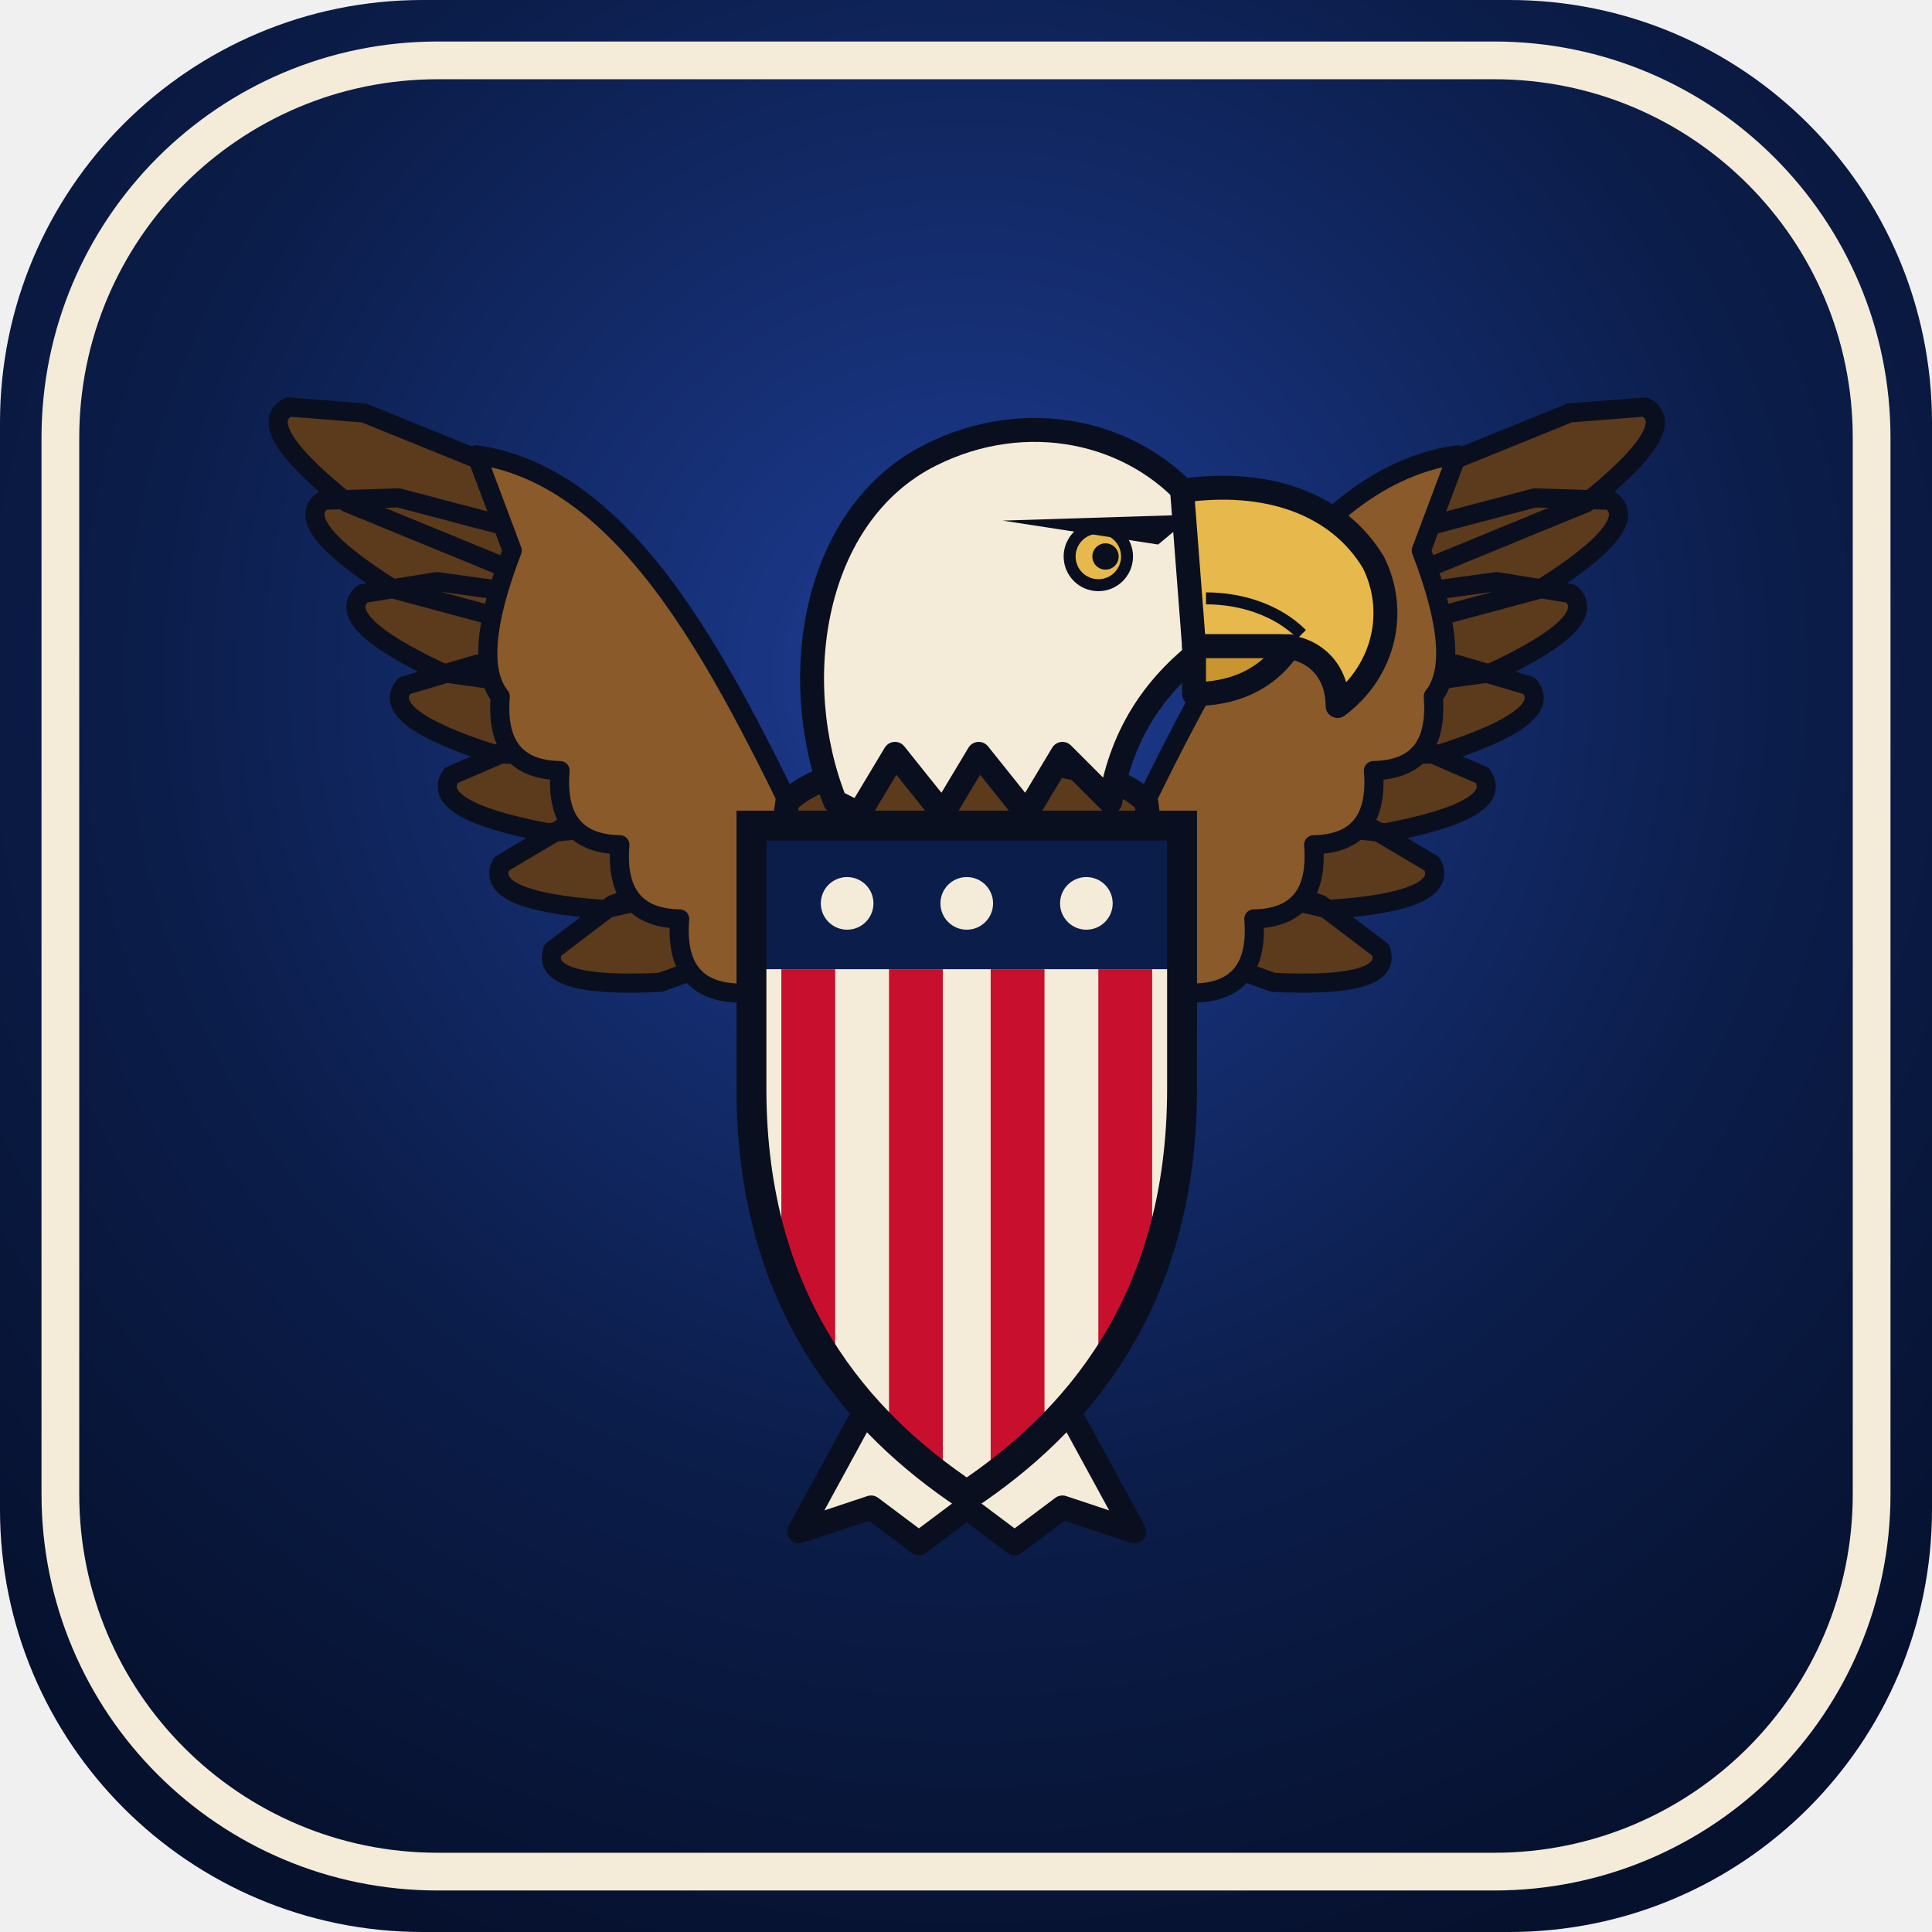
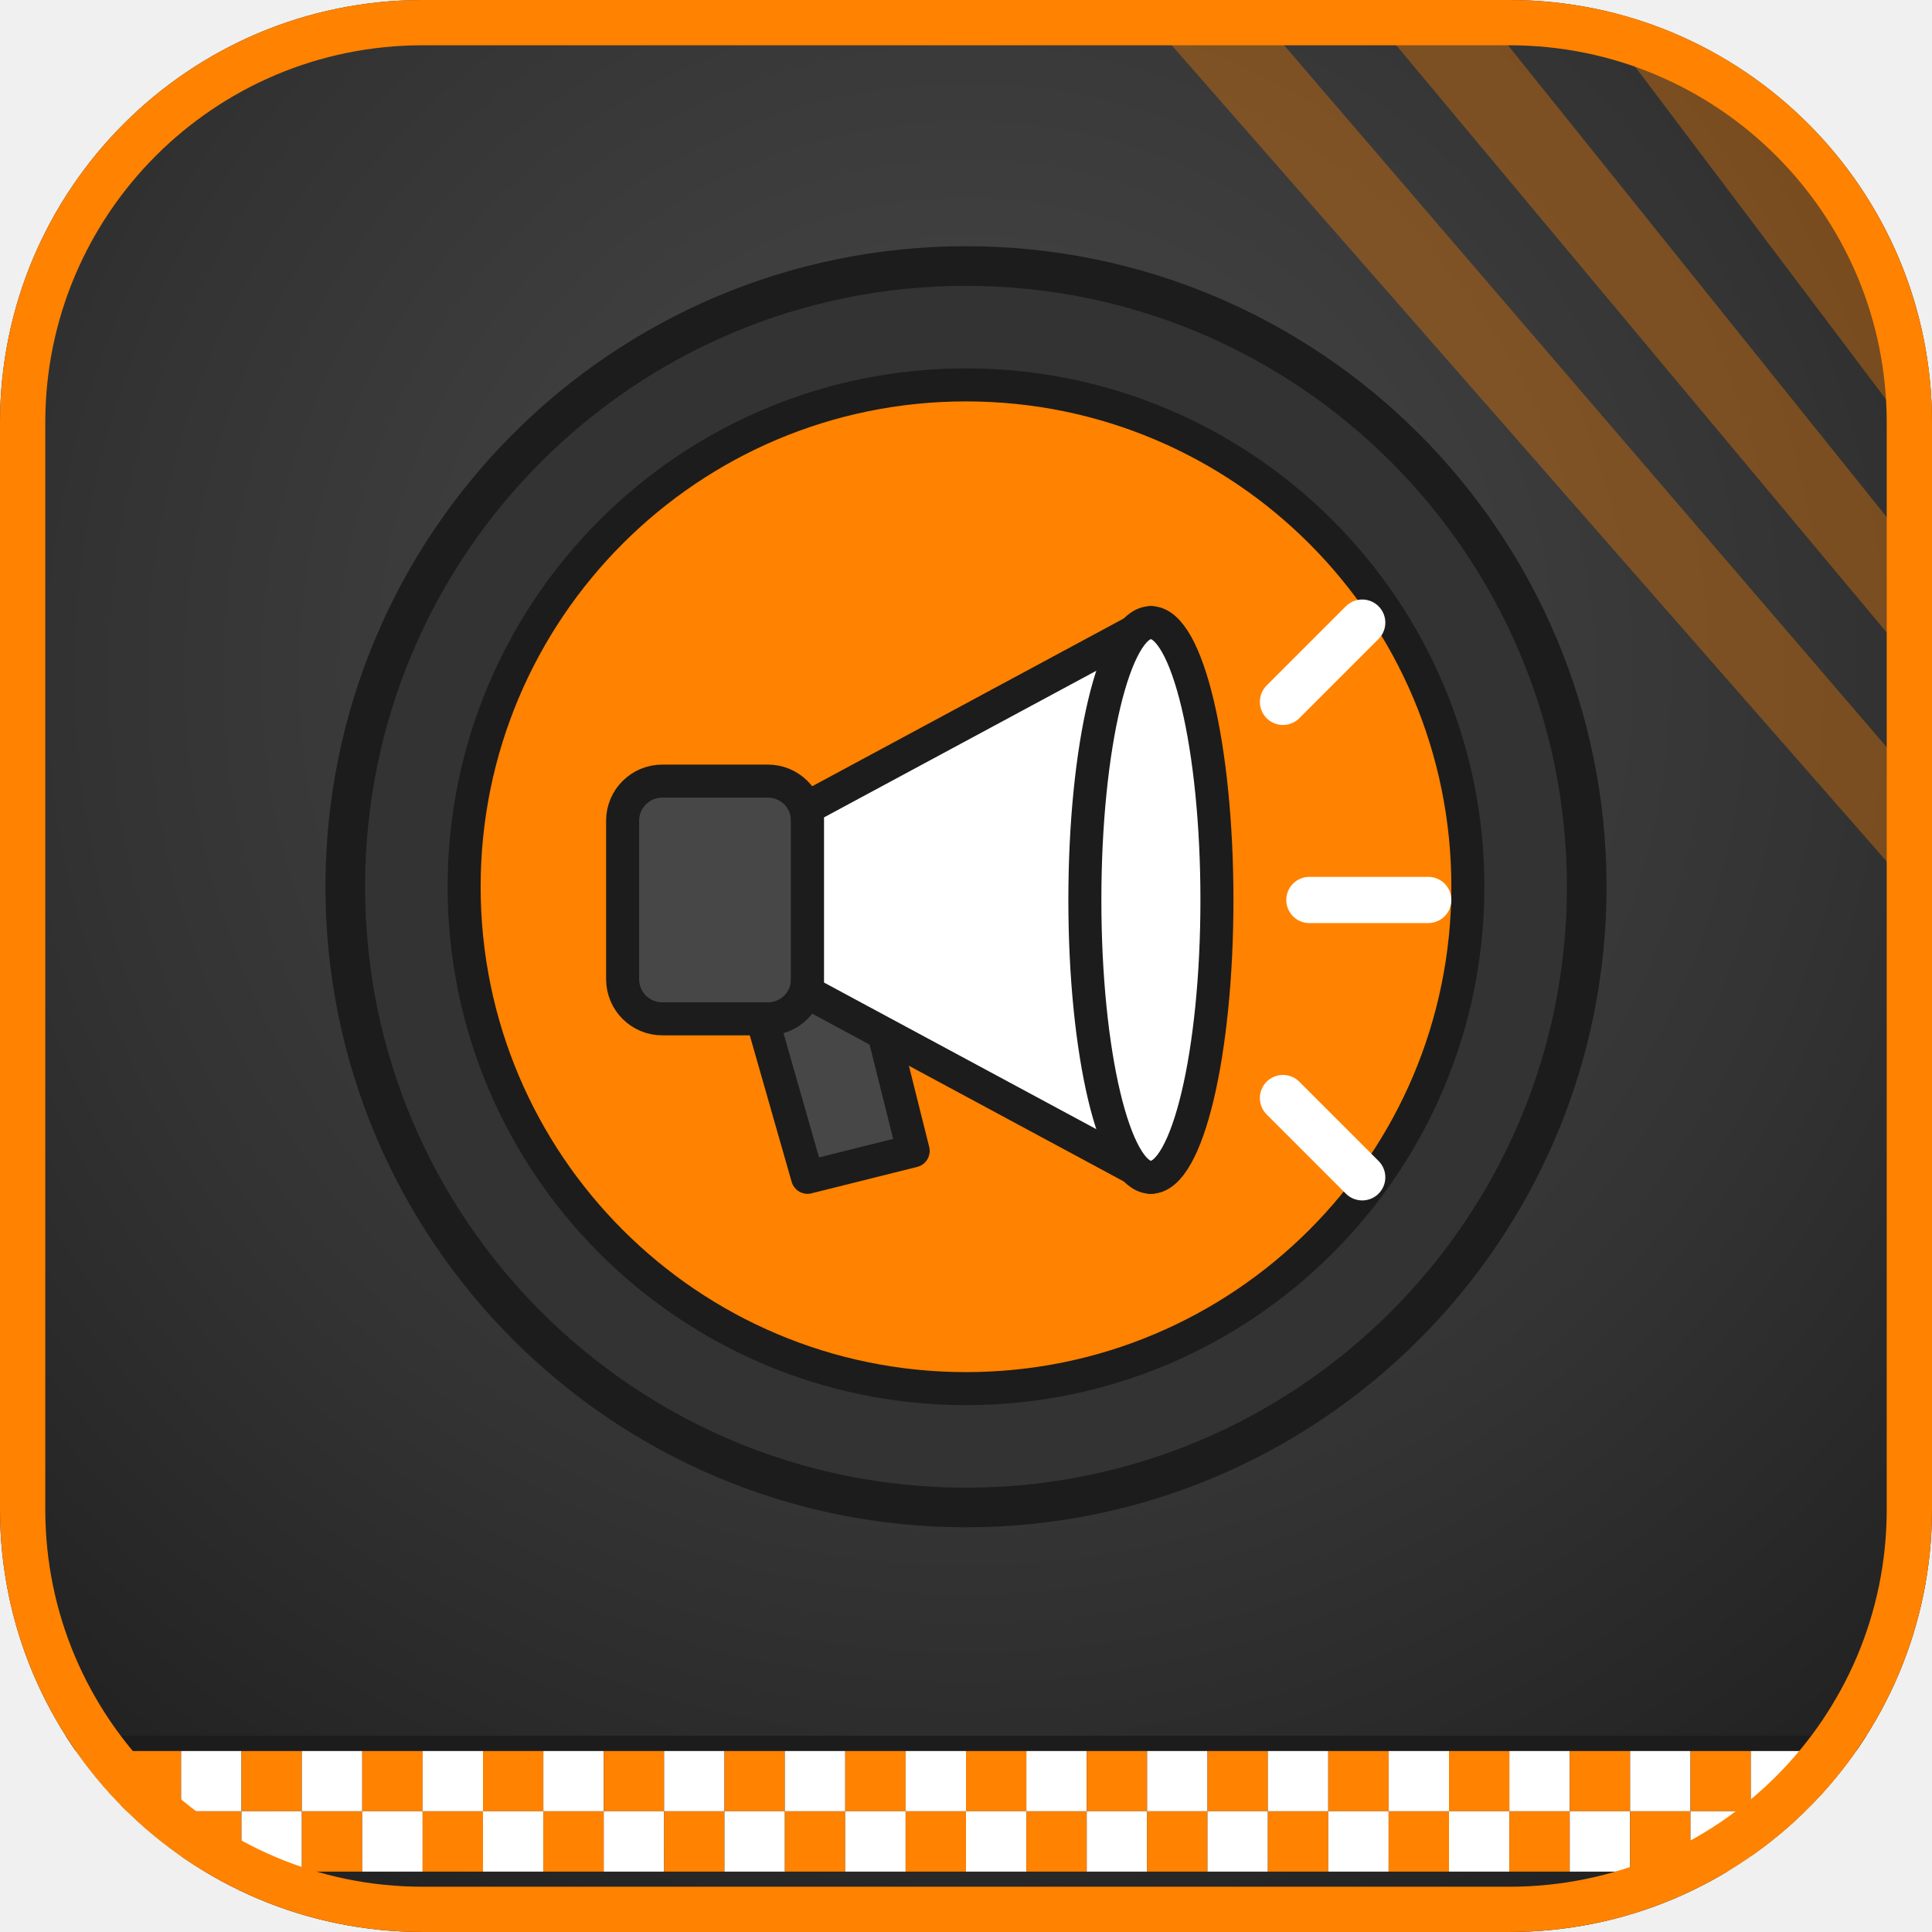
<svg xmlns="http://www.w3.org/2000/svg" viewBox="0 0 512 512">
  <defs>
-     <radialGradient id="g" cx="50%" cy="35%" r="70%">
-       <stop offset="0" stop-color="#1e3d94" />
-       <stop offset=".6" stop-color="#0b1d4a" />
-       <stop offset="1" stop-color="#06112e" />
+     <radialGradient id="bg" cx="50%" cy="35%" r="75%">
+       <stop offset="0" stop-color="#4a4a4a" />
+       <stop offset=".6" stop-color="#333333" />
+       <stop offset="1" stop-color="#1f1f1f" />
    </radialGradient>
-     <clipPath id="s">
-       <path d="M42 40 H78 V62 C78 80 69 90 60 96 C51 90 42 80 42 62 Z" />
+     <clipPath id="r">
+       <rect width="512" height="512" rx="112" />
    </clipPath>
  </defs>
-   <rect width="512" height="512" rx="112" fill="url(#g)" />
-   <rect x="16" y="16" width="480" height="480" rx="100" fill="none" stroke="#f4ecd8" stroke-width="10" />
-   <g transform="translate(66 92) scale(3.17)">
-     <g stroke="#0a0f1f" stroke-width="1.6" stroke-linejoin="round">
-       <path d="M21.6 18.5 L8.2 13 Q0.2 6.6 3.3 5 L9.6 5.5 L24.4 11.5 Z M25.4 23.8 L12 20.2 Q3.4 14.8 6.2 12.8 L12.5 12.6 L27.3 16.5 Z M29.1 29 L16.1 27.2 Q6.9 22.9 9.5 20.6 L15.7 19.6 L30.2 21.6 Z M32.9 34.2 L20.4 34 Q10.7 30.9 13 28.3 L19.1 26.5 L33.1 26.8 Z M36.7 39.4 L25 40.6 Q14.9 38.7 16.9 35.8 L22.7 33.3 L35.9 31.9 Z M40.5 44.5 L29.6 47 Q19.5 46.3 21.1 43.2 L26.5 40 L38.8 37.2 Z M44.3 49.5 L34.4 53.1 Q24.2 53.6 25.4 50.4 L30.4 46.6 L41.7 42.5 Z" fill="#5c3a1c" />
-       <path d="M48 44 C41 30 33 11 19 9 L22 17 Q18.5 26.1 21 29.2 Q20.5 35.3 26 35.4 Q25.5 41.5 31 41.6 Q30.5 47.7 36 47.8 Q35.5 53.9 41 54 L48 54 Z" fill="#8a5a2b" />
+   <g clip-path="url(#r)">
+     <rect width="512" height="512" fill="url(#bg)" />
+     <g fill="#ff8200" opacity=".35">
+       <path d="M300 0 h30 L512 212 v30 Z" />
+       <path d="M360 0 h30 L512 152 v30 Z" />
+       <path d="M420 0 h30 L512 92 v30 Z" />
+       <path d="M480 0 h30 L512 32 v30 Z" />
    </g>
-     <g transform="matrix(-1 0 0 1 120 0)">
-       <g stroke="#0a0f1f" stroke-width="1.6" stroke-linejoin="round">
-         <path d="M21.6 18.5 L8.2 13 Q0.2 6.6 3.3 5 L9.6 5.5 L24.4 11.5 Z M25.4 23.8 L12 20.2 Q3.4 14.8 6.2 12.8 L12.5 12.6 L27.3 16.5 Z M29.1 29 L16.1 27.2 Q6.9 22.9 9.5 20.6 L15.7 19.6 L30.2 21.6 Z M32.9 34.2 L20.4 34 Q10.7 30.9 13 28.3 L19.1 26.5 L33.1 26.8 Z M36.7 39.4 L25 40.6 Q14.9 38.7 16.9 35.8 L22.7 33.3 L35.9 31.9 Z M40.5 44.5 L29.6 47 Q19.5 46.3 21.1 43.2 L26.5 40 L38.8 37.2 Z M44.3 49.5 L34.4 53.1 Q24.2 53.6 25.4 50.4 L30.4 46.6 L41.7 42.5 Z" fill="#5c3a1c" />
-         <path d="M48 44 C41 30 33 11 19 9 L22 17 Q18.5 26.1 21 29.2 Q20.5 35.3 26 35.4 Q25.5 41.5 31 41.6 Q30.5 47.7 36 47.8 Q35.5 53.9 41 54 L48 54 Z" fill="#8a5a2b" />
-       </g>
-     </g>
-     <g stroke="#0a0f1f" stroke-width="2" stroke-linejoin="round">
-       <path d="M45 38 C50 33 70 33 75 38 L78 60 L42 60 Z" fill="#5c3a1c" />
-       <path d="M52 88 L46 99 L52 97 L56 100 L60 97 L64 100 L68 97 L74 99 L68 88 Z" fill="#f4ecd8" />
-       <path d="M49 38 C45 28 47 14 57 9 C65 5 74 7 79 13 L80 25 C76 28 73 32 72 38 L68 34 L65 39 L61 34 L58 39 L54 34 L51 39 Z" fill="#f4ecd8" />
-       <path d="M78 12 C85 11 91 13 94 18 C96 22 95 27 91 30 C91 27 89 25 86 25 L79 25 Z" fill="#e7b84b" />
-       <path d="M79 25 L87 25 C85 28 82 29 79 29 Z" fill="#c9952f" />
-     </g>
-     <circle cx="71" cy="17.5" r="2.4" fill="#e7b84b" stroke="#0a0f1f" stroke-width="1" />
-     <circle cx="71.6" cy="17.5" r="1.1" fill="#0a0f1f" />
-     <path d="M63 14.5 L79 14 L76 16.5 Z" fill="#0a0f1f" />
-     <path d="M80 21 C83 21 86 22 88 24" fill="none" stroke="#0a0f1f" stroke-width="1" />
-     <g clip-path="url(#s)">
-       <rect x="40" y="40" width="40" height="60" fill="#f4ecd8" />
-       <g fill="#c8102e">
-         <rect x="44.5" y="52" width="4.5" height="50" />
-         <rect x="53.5" y="52" width="4.5" height="50" />
-         <rect x="62" y="52" width="4.5" height="50" />
-         <rect x="71" y="52" width="4.5" height="50" />
-       </g>
-       <rect x="40" y="40" width="40" height="12" fill="#0b1d4a" />
-     </g>
-     <path d="M42 40 H78 V62 C78 80 69 90 60 96 C51 90 42 80 42 62 Z" fill="none" stroke="#0a0f1f" stroke-width="2.5" />
-     <g fill="#f4ecd8">
-       <circle cx="50" cy="46.5" r="2.2" />
-       <circle cx="60" cy="46.5" r="2.2" />
-       <circle cx="70" cy="46.5" r="2.2" />
+     <rect x="0" y="464" width="16" height="16" fill="#ff8200" />
+     <rect x="0" y="480" width="16" height="16" fill="#fff" />
+     <rect x="16" y="480" width="16" height="16" fill="#ff8200" />
+     <rect x="16" y="464" width="16" height="16" fill="#fff" />
+     <rect x="32" y="464" width="16" height="16" fill="#ff8200" />
+     <rect x="32" y="480" width="16" height="16" fill="#fff" />
+     <rect x="48" y="480" width="16" height="16" fill="#ff8200" />
+     <rect x="48" y="464" width="16" height="16" fill="#fff" />
+     <rect x="64" y="464" width="16" height="16" fill="#ff8200" />
+     <rect x="64" y="480" width="16" height="16" fill="#fff" />
+     <rect x="80" y="480" width="16" height="16" fill="#ff8200" />
+     <rect x="80" y="464" width="16" height="16" fill="#fff" />
+     <rect x="96" y="464" width="16" height="16" fill="#ff8200" />
+     <rect x="96" y="480" width="16" height="16" fill="#fff" />
+     <rect x="112" y="480" width="16" height="16" fill="#ff8200" />
+     <rect x="112" y="464" width="16" height="16" fill="#fff" />
+     <rect x="128" y="464" width="16" height="16" fill="#ff8200" />
+     <rect x="128" y="480" width="16" height="16" fill="#fff" />
+     <rect x="144" y="480" width="16" height="16" fill="#ff8200" />
+     <rect x="144" y="464" width="16" height="16" fill="#fff" />
+     <rect x="160" y="464" width="16" height="16" fill="#ff8200" />
+     <rect x="160" y="480" width="16" height="16" fill="#fff" />
+     <rect x="176" y="480" width="16" height="16" fill="#ff8200" />
+     <rect x="176" y="464" width="16" height="16" fill="#fff" />
+     <rect x="192" y="464" width="16" height="16" fill="#ff8200" />
+     <rect x="192" y="480" width="16" height="16" fill="#fff" />
+     <rect x="208" y="480" width="16" height="16" fill="#ff8200" />
+     <rect x="208" y="464" width="16" height="16" fill="#fff" />
+     <rect x="224" y="464" width="16" height="16" fill="#ff8200" />
+     <rect x="224" y="480" width="16" height="16" fill="#fff" />
+     <rect x="240" y="480" width="16" height="16" fill="#ff8200" />
+     <rect x="240" y="464" width="16" height="16" fill="#fff" />
+     <rect x="256" y="464" width="16" height="16" fill="#ff8200" />
+     <rect x="256" y="480" width="16" height="16" fill="#fff" />
+     <rect x="272" y="480" width="16" height="16" fill="#ff8200" />
+     <rect x="272" y="464" width="16" height="16" fill="#fff" />
+     <rect x="288" y="464" width="16" height="16" fill="#ff8200" />
+     <rect x="288" y="480" width="16" height="16" fill="#fff" />
+     <rect x="304" y="480" width="16" height="16" fill="#ff8200" />
+     <rect x="304" y="464" width="16" height="16" fill="#fff" />
+     <rect x="320" y="464" width="16" height="16" fill="#ff8200" />
+     <rect x="320" y="480" width="16" height="16" fill="#fff" />
+     <rect x="336" y="480" width="16" height="16" fill="#ff8200" />
+     <rect x="336" y="464" width="16" height="16" fill="#fff" />
+     <rect x="352" y="464" width="16" height="16" fill="#ff8200" />
+     <rect x="352" y="480" width="16" height="16" fill="#fff" />
+     <rect x="368" y="480" width="16" height="16" fill="#ff8200" />
+     <rect x="368" y="464" width="16" height="16" fill="#fff" />
+     <rect x="384" y="464" width="16" height="16" fill="#ff8200" />
+     <rect x="384" y="480" width="16" height="16" fill="#fff" />
+     <rect x="400" y="480" width="16" height="16" fill="#ff8200" />
+     <rect x="400" y="464" width="16" height="16" fill="#fff" />
+     <rect x="416" y="464" width="16" height="16" fill="#ff8200" />
+     <rect x="416" y="480" width="16" height="16" fill="#fff" />
+     <rect x="432" y="480" width="16" height="16" fill="#ff8200" />
+     <rect x="432" y="464" width="16" height="16" fill="#fff" />
+     <rect x="448" y="464" width="16" height="16" fill="#ff8200" />
+     <rect x="448" y="480" width="16" height="16" fill="#fff" />
+     <rect x="464" y="480" width="16" height="16" fill="#ff8200" />
+     <rect x="464" y="464" width="16" height="16" fill="#fff" />
+     <rect x="480" y="464" width="16" height="16" fill="#ff8200" />
+     <rect x="480" y="480" width="16" height="16" fill="#fff" />
+     <rect x="496" y="480" width="16" height="16" fill="#ff8200" />
+     <rect x="496" y="464" width="16" height="16" fill="#fff" />
+     <rect y="460" width="512" height="4" fill="#1c1c1c" />
+   </g>
+   <rect x="6" y="6" width="500" height="500" rx="106" fill="none" stroke="#ff8200" stroke-width="12" />
+   <g transform="translate(46 60) scale(3.5)">
+     <circle cx="60" cy="50" r="47" fill="#333333" stroke="#1c1c1c" stroke-width="3" />
+     <circle cx="60" cy="50" r="38" fill="#ff8200" stroke="#1c1c1c" stroke-width="2.5" />
+     <g stroke="#1c1c1c" stroke-width="2.5" stroke-linejoin="round" stroke-linecap="round">
+       <path d="M44 58 L48 72 L56 70 L53 58 Z" fill="#474747" />
+       <rect x="34" y="42" width="14" height="18" rx="3" fill="#474747" />
+       <path d="M48 44 L74 30 V72 L48 58 Z" fill="#ffffff" />
+       <ellipse cx="74" cy="51" rx="5" ry="21" fill="#ffffff" />
+       <path d="M84 36 L90 30 M86 51 H95 M84 66 L90 72" fill="none" stroke="#ffffff" stroke-width="3.5" />
    </g>
  </g>
</svg>
